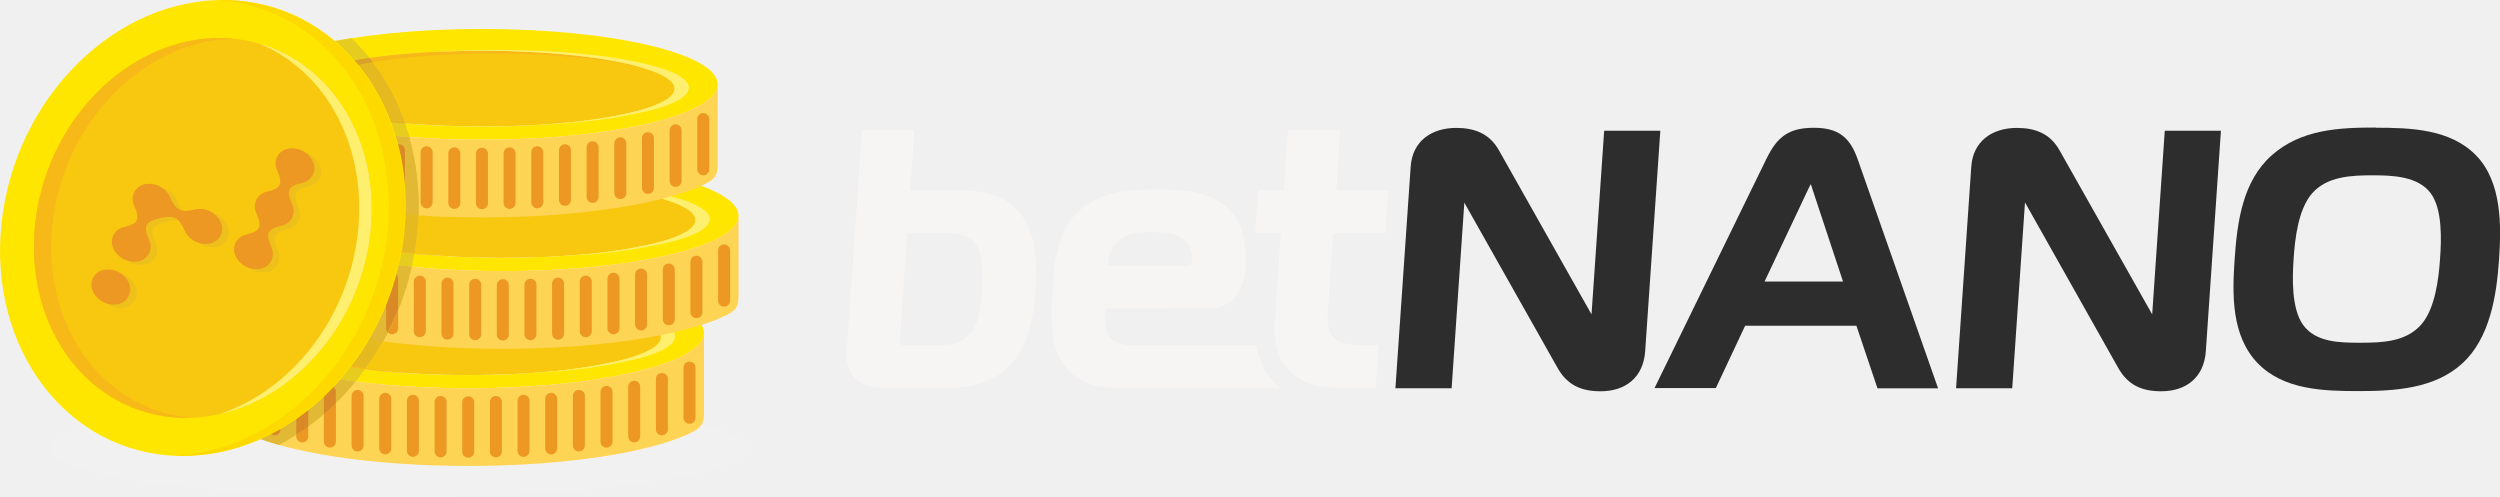
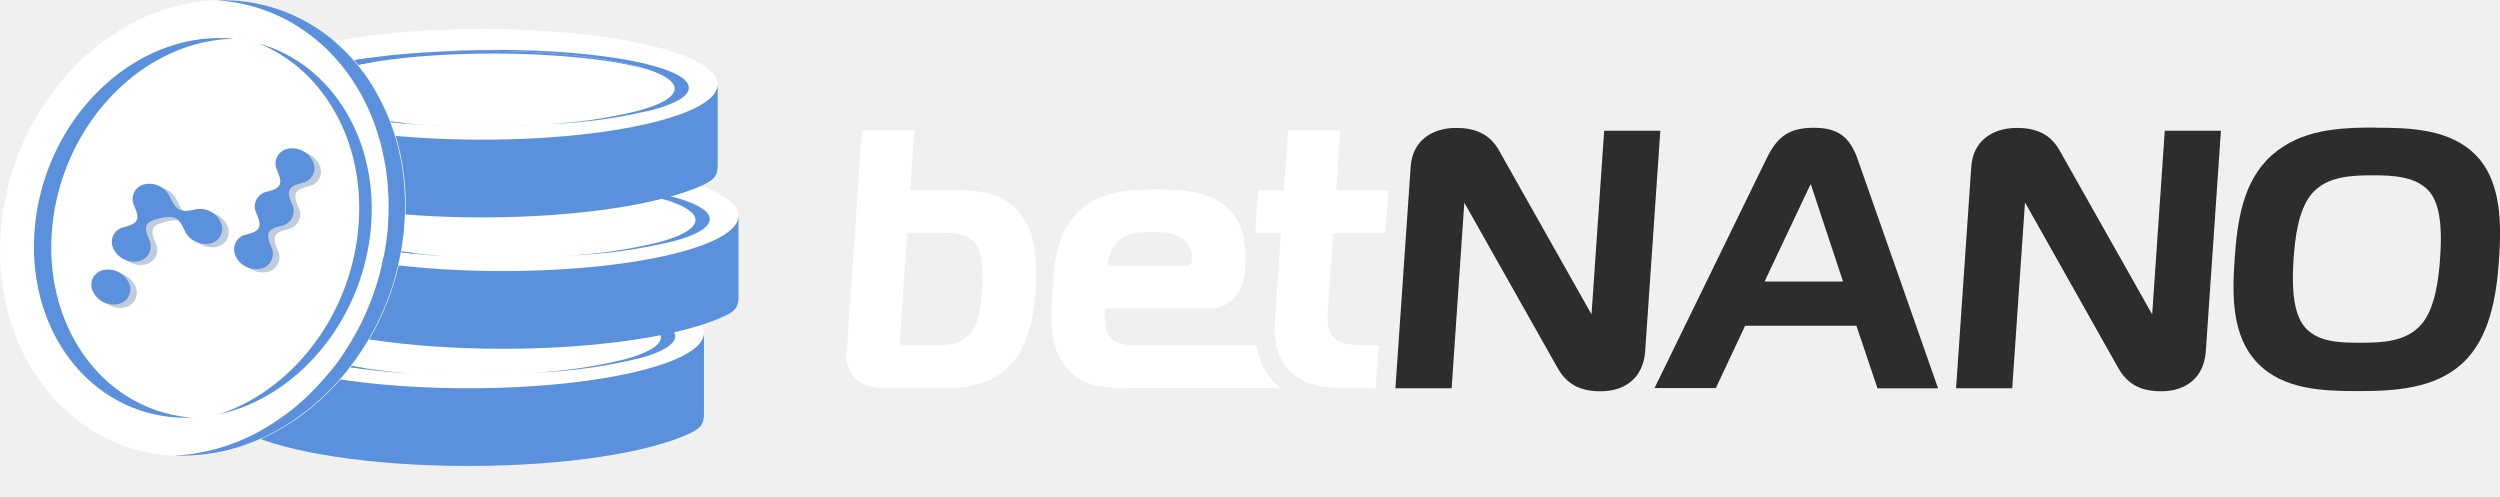
<svg xmlns="http://www.w3.org/2000/svg" viewBox="0 0 417.1 82.9">
  <defs>
    <style>.cls-1{fill:#f1f1f1;}.cls-1,.cls-10,.cls-11,.cls-12,.cls-14,.cls-15,.cls-16,.cls-17,.cls-2,.cls-3,.cls-4,
-             .cls-5,.cls-6,.cls-7,.cls-8,.cls-9{fill-rule:evenodd;}.cls-13,.cls-2{fill:#f8c811;}.cls-3{fill:#ffe600;}
-             .cls-4{fill:#fed455;}.cls-5{fill:#f7b917;}.cls-6{fill:#ec9822;}.cls-7{fill:#feef6e;}.cls-8{fill:#e5ba21;}
-             .cls-9{fill:#e6cc1e;}.cls-10{fill:#e1b934;}.cls-11{fill:#d98a27;}.cls-12{fill:#daa128;}
-             .cls-14{fill:#eec01b;}.cls-15{fill:#fdd900;}.cls-16{fill:#2d2d2d;}.cls-17{fill:#f7f4f4;}</style>
+             .cls-5,.cls-6,.cls-7,.cls-8,.cls-9{fill-rule:evenodd;}.cls-13,.cls-2{fill:#fff;}.cls-3{fill:#fff;}
+             .cls-4{fill:#5a90dc;}.cls-5{fill:#5a90dc;}.cls-6{fill:#5a90dc;}.cls-7{fill:#5a90dc;}.cls-8{fill:#d5dae2;}
+             .cls-9{fill:#d5dae2;}.cls-10{fill:#d5dae2;}.cls-11{fill:#d5dae2;}.cls-12{fill:#5a90dc;}
+             .cls-14{fill:#c0cbdb;}.cls-15{fill:#5a90dc;}.cls-16{fill:#2d2d2d;}.cls-17{fill:#fff;}</style>
  </defs>
-   <path class="cls-1" transform="translate(-104.28 -197.52)" d="m170.91 264.27c-32 0-57.93 3.61-57.93 8.07s25.94 8.07 57.93 8.07 57.93-3.61 57.93-8.07-25.93-8.07-57.93-8.07z" />
  <path class="cls-2" transform="translate(-104.28 -197.52)" d="m156.32 257.48c5.84 1.58 15.35 2.62 26.08 2.62s20.23-1 26.07-2.62c3.83-1 6.09-2.32 6.09-3.7 0-3.49-14.4-6.32-32.16-6.32s-32.16 2.83-32.16 6.32c0 1.38 2.26 2.66 6.08 3.7z" />
  <path class="cls-3" transform="translate(-104.28 -197.52)" d="m182.4 260.1c-10.73 0-20.24-1-26.08-2.62-3.82-1-6.08-2.32-6.08-3.7 0-3.49 14.4-6.32 32.16-6.32s32.16 2.83 32.16 6.32c0 1.38-2.26 2.66-6.09 3.7-5.84 1.58-15.34 2.62-26.07 2.62zm-31.24-1.43c7.19 2.21 18.51 3.63 31.24 3.63s24-1.42 31.24-3.63c5.08-1.55 8.09-3.5 8.09-5.61 0-5.1-17.61-9.24-39.33-9.24s-39.34 4.14-39.34 9.24c0 2.11 3.02 4.06 8.1 5.61z" />
  <path class="cls-4" transform="translate(-104.28 -197.52)" d="m182.4 262.3c-12.73 0-24.05-1.42-31.24-3.63-5.08-1.55-8.1-3.5-8.1-5.61v13c0 1.7 0 2.63 2.22 3.69 6.81 3.27 20.87 5.51 37.12 5.51s30.31-2.24 37.12-5.51c2.2-1.06 2.21-2 2.21-3.69v-13c0 2.11-3 4.06-8.09 5.61-7.19 2.21-18.51 3.63-31.24 3.63z" />
  <path class="cls-5" transform="translate(-104.28 -197.52)" d="m153 254.08c0-3.41 14-6.17 31.36-6.17 10.72 0 20.18 1.06 25.84 2.67-5.59-1.87-15.92-3.12-27.75-3.12-17.76 0-32.16 2.83-32.16 6.32 0 1.38 2.26 2.66 6.08 3.7a87.44 87.44 0 0 0 16.42 2.33 78.58 78.58 0 0 1 -13.86 -2.13c-3.78-1.01-5.93-2.26-5.93-3.6z" />
  <path class="cls-6" transform="translate(-104.28 -197.52)" d="M181.4,264.64a1,1,0,1,1,2,0v8.25a1,1,0,1,1-2,0v-8.25Zm38.92-5.79a1,1,0,1,0-2,0v8.38a1,1,0,1,0,2,0v-8.38Zm-4.61,1.89a1,1,0,1,0-2,0v8.41a1,1,0,1,0,2,0v-8.41Zm-4.62,1.31a1,1,0,1,0-2,0v8.28a1,1,0,1,0,2,0v-8.28Zm-4.62.85a1,1,0,1,0-2,0v8.3a1,1,0,1,0,2,0v-8.3Zm-4.61.67a1,1,0,1,0-2,0v8.27a1,1,0,1,0,2,0v-8.27Zm-4.62.49a1,1,0,1,0-2,0v8.27a1,1,0,1,0,2,0v-8.27Zm-4.61.33a1,1,0,1,0-2,0v8.35a1,1,0,1,0,2,0v-8.35Zm-4.62.19a1,1,0,1,0-2,0v8.25a1,1,0,1,0,2,0v-8.25Zm-43.54-5.73a1,1,0,1,1,2,0v8.38a1,1,0,1,1-2,0v-8.38Zm4.62,1.89a1,1,0,1,1,2,0v8.41a1,1,0,1,1-2,0v-8.41Zm4.62,1.31a1,1,0,1,1,2,0v8.28a1,1,0,1,1-2,0v-8.28Zm4.61.85a1,1,0,1,1,2,0v8.3a1,1,0,1,1-2,0v-8.3Zm4.62.67a1,1,0,1,1,2,0v8.27a1,1,0,1,1-2,0v-8.27Zm4.62.49a1,1,0,1,1,2,0v8.27a1,1,0,1,1-2,0v-8.27Zm4.61.33a1,1,0,1,1,2,0v8.35a1,1,0,1,1-2,0v-8.35Zm4.62.19a1,1,0,1,1,2,0v8.25a1,1,0,1,1-2,0Z" />
  <path class="cls-7" transform="translate(-104.28 -197.52)" d="m214.56 253.78c0 1.38-2.26 2.66-6.09 3.7a83.85 83.85 0 0 1 -14.94 2.23 88.73 88.73 0 0 0 17.32 -2.39c3.83-1 6.08-2.31 6.08-3.69 0-3.49-14.39-6.32-32.15-6.32-3.91 0-7.66 0.13-11.13 0.39 2.78-0.16 5.72-0.24 8.75-0.24 11.83 0 22.16 1.25 27.75 3.12 2.85 0.94 4.41 2.03 4.41 3.2z" />
  <path class="cls-2" transform="translate(-104.28 -197.52)" d="m162.09 237.93c5.84 1.58 15.35 2.61 26.08 2.61s20.23-1 26.07-2.61c3.83-1 6.08-2.32 6.08-3.7 0-3.49-14.39-6.32-32.15-6.32s-32.17 2.83-32.17 6.32c0 1.38 2.26 2.66 6.09 3.7z" />
  <path class="cls-3" transform="translate(-104.28 -197.52)" d="m188.17 240.54c-10.73 0-20.24-1-26.08-2.61-3.83-1-6.08-2.32-6.08-3.7 0-3.49 14.4-6.32 32.16-6.32s32.15 2.83 32.15 6.32c0 1.38-2.25 2.66-6.08 3.7-5.84 1.58-15.34 2.61-26.07 2.61zm-31.25-1.42c7.19 2.2 18.51 3.63 31.25 3.63s24.05-1.43 31.24-3.63c5.08-1.56 8.09-3.5 8.09-5.61 0-5.1-17.61-9.24-39.33-9.24s-39.34 4.14-39.34 9.24c0 2.11 3.02 4.05 8.09 5.61z" />
  <path class="cls-4" transform="translate(-104.28 -197.52)" d="m188.17 242.75c-12.74 0-24.06-1.43-31.25-3.63-5.07-1.56-8.09-3.5-8.09-5.61v13c0 1.7 0 2.63 2.21 3.68 6.82 3.27 20.88 5.52 37.13 5.52s30.3-2.25 37.12-5.52c2.2-1 2.21-2 2.21-3.68v-13c0 2.11-3 4.05-8.09 5.61-7.19 2.2-18.51 3.63-31.24 3.63z" />
  <path class="cls-5" transform="translate(-104.28 -197.52)" d="m158.72 234.53c0-3.41 14-6.17 31.36-6.17 10.72 0 20.18 1.06 25.84 2.67-5.59-1.87-15.93-3.12-27.75-3.12-17.76 0-32.16 2.83-32.16 6.32 0 1.38 2.25 2.66 6.08 3.7a87.55 87.55 0 0 0 16.42 2.32 77.79 77.79 0 0 1 -13.85 -2.12c-3.74-1.01-5.94-2.26-5.94-3.6z" />
  <path class="cls-6" transform="translate(-104.28 -197.52)" d="M187.17,245.09a1,1,0,1,1,2,0v8.25a1,1,0,1,1-2,0v-8.25Zm38.92-5.79a1,1,0,1,0-2,0v8.38a1,1,0,1,0,2,0V239.3Zm-4.62,1.89a1,1,0,1,0-2,0v8.41a1,1,0,1,0,2,0v-8.41Zm-4.61,1.31a1,1,0,1,0-2,0v8.28a1,1,0,1,0,2,0V242.5Zm-4.62.84a1,1,0,1,0-2,0v8.31a1,1,0,1,0,2,0v-8.31Zm-4.61.68a1,1,0,1,0-2,0v8.27a1,1,0,1,0,2,0V244Zm-4.62.49a1,1,0,1,0-2,0v8.27a1,1,0,1,0,2,0v-8.27Zm-4.62.33a1,1,0,1,0-2,0v8.35a1,1,0,1,0,2,0v-8.35Zm-4.61.19a1,1,0,1,0-2,0v8.25a1,1,0,1,0,2,0V245Zm-43.54-5.73a1,1,0,1,1,2,0v8.38a1,1,0,1,1-2,0V239.3Zm4.62,1.89a1,1,0,1,1,2,0v8.41a1,1,0,1,1-2,0v-8.41Zm4.61,1.31a1,1,0,1,1,2,0v8.28a1,1,0,1,1-2,0V242.5Zm4.62.84a1,1,0,1,1,2,0v8.31a1,1,0,1,1-2,0v-8.31Zm4.62.68a1,1,0,1,1,2,0v8.27a1,1,0,1,1-2,0V244Zm4.61.49a1,1,0,1,1,2,0v8.27a1,1,0,1,1-2,0v-8.27Zm4.62.33a1,1,0,1,1,2,0v8.35a1,1,0,1,1-2,0v-8.35Zm4.62.19a1,1,0,1,1,2,0v8.25a1,1,0,1,1-2,0Z" />
  <path class="cls-7" transform="translate(-104.28 -197.52)" d="m220.32 234.23c0 1.38-2.25 2.66-6.08 3.7a83.85 83.85 0 0 1 -14.94 2.23 89.51 89.51 0 0 0 17.32 -2.39c3.83-1 6.08-2.31 6.08-3.7 0-3.48-14.4-6.31-32.16-6.31-3.91 0-7.65 0.13-11.12 0.39 2.78-0.16 5.71-0.24 8.75-0.24 11.82 0 22.16 1.25 27.75 3.12 2.8 0.97 4.4 2.03 4.4 3.2z" />
  <path class="cls-2" transform="translate(-104.28 -197.52)" d="m158.61 216c5.84 1.59 15.34 2.62 26.07 2.62s20.24-1 26.08-2.62c3.82-1 6.08-2.32 6.08-3.7 0-3.49-14.4-6.32-32.16-6.32s-32.15 2.83-32.15 6.32c0 1.39 2.25 2.7 6.08 3.7z" />
  <path class="cls-3" transform="translate(-104.28 -197.52)" d="m184.68 218.63c-10.73 0-20.23-1-26.07-2.62-3.83-1-6.08-2.32-6.08-3.7 0-3.49 14.39-6.32 32.15-6.32s32.16 2.83 32.16 6.32c0 1.38-2.26 2.66-6.08 3.7-5.84 1.59-15.35 2.62-26.08 2.62zm-31.24-1.42c7.19 2.2 18.51 3.62 31.24 3.62s24-1.42 31.24-3.62c5.08-1.56 8.1-3.51 8.1-5.62 0-5.1-17.61-9.24-39.34-9.24s-39.33 4.14-39.33 9.24c0 2.11 3.01 4.06 8.09 5.62z" />
  <path class="cls-4" transform="translate(-104.28 -197.52)" d="m184.68 220.83c-12.73 0-24.05-1.42-31.24-3.62-5.08-1.56-8.09-3.51-8.09-5.62v13c0 1.69 0 2.62 2.21 3.68 6.81 3.27 20.88 5.52 37.12 5.52s30.31-2.25 37.12-5.52c2.21-1.06 2.22-2 2.22-3.68v-13c0 2.11-3 4.06-8.1 5.62-7.19 2.2-18.5 3.62-31.24 3.62z" />
  <path class="cls-5" transform="translate(-104.28 -197.52)" d="m155.23 212.61c0-3.4 14-6.16 31.36-6.16 10.72 0 20.18 1.06 25.84 2.67-5.58-1.87-15.92-3.13-27.75-3.13-17.76 0-32.15 2.83-32.15 6.32 0 1.38 2.25 2.66 6.08 3.7a86.49 86.49 0 0 0 16.39 2.33 79.64 79.64 0 0 1 -13.86 -2.12c-3.71-1.02-5.91-2.22-5.91-3.61z" />
  <path class="cls-6" transform="translate(-104.28 -197.52)" d="M183.69,223.17a1,1,0,1,1,2,0v8.25a1,1,0,1,1-2,0v-8.25Zm38.92-5.78a1,1,0,1,0-2,0v8.38a1,1,0,1,0,2,0v-8.38ZM218,219.27a1,1,0,1,0-2,0v8.42a1,1,0,1,0,2,0v-8.42Zm-4.62,1.31a1,1,0,1,0-2,0v8.29a1,1,0,1,0,2,0v-8.29Zm-4.61.85a1,1,0,1,0-2,0v8.3a1,1,0,1,0,2,0v-8.3Zm-4.62.67a1,1,0,1,0-2,0v8.27a1,1,0,1,0,2,0V222.1Zm-4.61.49a1,1,0,1,0-2,0v8.27a1,1,0,1,0,2,0v-8.27Zm-4.62.33a1,1,0,1,0-2,0v8.36a1,1,0,1,0,2,0v-8.36Zm-4.62.19a1,1,0,1,0-2,0v8.26a1,1,0,1,0,2,0v-8.26Zm-43.53-5.72a1,1,0,1,1,2,0v8.38a1,1,0,1,1-2,0v-8.38Zm4.61,1.88a1,1,0,1,1,2,0v8.42a1,1,0,1,1-2,0v-8.42Zm4.62,1.31a1,1,0,1,1,2,0v8.29a1,1,0,1,1-2,0v-8.29Zm4.62.85a1,1,0,1,1,2,0v8.3a1,1,0,1,1-2,0v-8.3Zm4.61.67a1,1,0,1,1,2,0v8.27a1,1,0,1,1-2,0V222.1Zm4.62.49a1,1,0,1,1,2,0v8.27a1,1,0,1,1-2,0v-8.27Zm4.61.33a1,1,0,1,1,2,0v8.36a1,1,0,1,1-2,0v-8.36Zm4.62.19a1,1,0,1,1,2,0v8.26a1,1,0,1,1-2,0Z" />
  <path class="cls-7" transform="translate(-104.28 -197.52)" d="m216.84 212.31c0 1.38-2.26 2.66-6.08 3.7a82.93 82.93 0 0 1 -14.95 2.23 88.84 88.84 0 0 0 17.32 -2.38c3.82-1 6.08-2.32 6.08-3.7 0-3.49-14.4-6.32-32.16-6.32-3.91 0-7.66 0.14-11.13 0.39 2.79-0.15 5.72-0.24 8.75-0.24 11.83 0 22.17 1.26 27.75 3.13 2.81 0.93 4.42 2.03 4.42 3.19z" />
-   <path class="cls-8" transform="translate(-104.28 -197.52)" d="m156.32 257.48a66.2 66.2 0 0 0 8.86 1.63 47.47 47.47 0 0 0 6 -11.26c-12.24 0.9-21 3.21-21 5.93 0.06 1.38 2.32 2.66 6.14 3.7z" />
-   <path class="cls-9" transform="translate(-104.28 -197.52)" d="m165.18 259.11a66.2 66.2 0 0 1 -8.86 -1.63c-3.82-1-6.08-2.32-6.08-3.7 0-2.72 8.72-5 21-5.93 0.45-1.22 0.86-2.47 1.21-3.73-16.89 1-29.35 4.65-29.35 8.94 0 2.11 3 4.06 8.1 5.61a76.11 76.11 0 0 0 12.44 2.5c0.51-0.67 1.04-1.35 1.54-2.06z" />
-   <path class="cls-10" transform="translate(-104.28 -197.52)" d="M163.6,261.17a76.11,76.11,0,0,1-12.44-2.5c-5.08-1.55-8.1-3.5-8.1-5.61v13c0,1.7,0,2.63,2.22,3.69a36.14,36.14,0,0,0,5.54,2A41.05,41.05,0,0,0,163.6,261.17Z" />
  <path class="cls-5" transform="translate(-104.28 -197.52)" d="M153,254.08c0-2.47,7.36-4.59,18-5.58.08-.21.17-.43.25-.65-12.24.9-21,3.21-21,5.93,0,1.38,2.26,2.66,6.08,3.7a67.68,67.68,0,0,0,8.86,1.64l.1-.14a57.8,57.8,0,0,1-6.4-1.3C155.15,256.67,153,255.42,153,254.08Z" />
-   <path class="cls-11" transform="translate(-104.28 -197.52)" d="M153.71,270.06c.67-.44,1.34-.89,2-1.36v-6.65a1,1,0,1,0-2,0v8Zm4.61-3.44c.68-.59,1.35-1.2,2-1.83V262.9a1,1,0,1,0-2,0v3.72Zm-13.85-7.77a1,1,0,1,1,2,0v8.38a1,1,0,1,1-2,0v-8.38Zm4.62,1.89a1,1,0,1,1,2,0v8.41a1,1,0,1,1-2,0Z" />
-   <path class="cls-8" transform="translate(-104.28 -197.52)" d="m162.09 237.93a73.34 73.34 0 0 0 11.31 1.91c0.19-1.06 0.35-2.13 0.46-3.2a44.63 44.63 0 0 0 0.14 -8.09c-10.66 1-18 3.19-18 5.68 0 1.38 2.26 2.66 6.09 3.7z" />
-   <path class="cls-9" transform="translate(-104.28 -197.52)" d="m173.4 239.84a73.34 73.34 0 0 1 -11.31 -1.91c-3.83-1-6.08-2.32-6.08-3.7 0-2.49 7.33-4.65 18-5.68-0.09-1.21-0.24-2.42-0.43-3.62-14.5 1.36-24.74 4.69-24.74 8.58 0 2.11 3 4.05 8.09 5.61a85.63 85.63 0 0 0 16.07 2.88q0.21-1.06 0.4-2.16z" />
-   <path class="cls-10" transform="translate(-104.28 -197.52)" d="M173,242a85.63,85.63,0,0,1-16-2.91c-5.07-1.56-8.09-3.5-8.09-5.61v13c0,1.7,0,2.63,2.22,3.68,3.77,1.81,9.76,3.31,17.11,4.29A48.12,48.12,0,0,0,173,242Z" />
  <path class="cls-5" transform="translate(-104.28 -197.52)" d="m158.72 234.53c0-2.26 6.14-4.23 15.32-5.3v-0.68c-10.66 1-18 3.19-18 5.68 0 1.38 2.25 2.66 6.08 3.7a73.34 73.34 0 0 0 11.31 1.91v-0.09a64.16 64.16 0 0 1 -8.77 -1.62c-3.74-1.01-5.94-2.26-5.94-3.6z" />
-   <path class="cls-11" transform="translate(-104.28 -197.52)" d="M168.94,253c.64-1.25,1.23-2.54,1.76-3.84V244a1,1,0,1,0-2,0v8.27a1.1,1.1,0,0,0,.23.69Zm-18.7-13.68a1,1,0,1,1,2,0v8.38a1,1,0,1,1-2,0V239.3Zm4.62,1.89a1,1,0,1,1,2,0v8.41a1,1,0,1,1-2,0v-8.41Zm4.61,1.31a1,1,0,1,1,2,0v8.28a1,1,0,1,1-2,0V242.5Zm4.62.84a1,1,0,1,1,2,0v8.31a1,1,0,1,1-2,0Z" />
-   <path class="cls-8" transform="translate(-104.28 -197.52)" d="m158.61 216a79.24 79.24 0 0 0 13.27 2.1 36.33 36.33 0 0 0 -6 -10.93c-8.11 1.15-13.4 3-13.4 5.13 0.04 1.39 2.3 2.7 6.13 3.7z" />
-   <path class="cls-9" transform="translate(-104.28 -197.52)" d="m171.88 218.11a79.24 79.24 0 0 1 -13.27 -2.1c-3.83-1-6.09-2.32-6.09-3.7 0-2.11 5.29-4 13.4-5.13a33.44 33.44 0 0 0 -3 -3.28c-10.58 1.66-17.54 4.48-17.54 7.69 0 2.11 3 4.06 8.09 5.62a93 93 0 0 0 19.14 3.18c-0.24-0.77-0.48-1.53-0.73-2.28z" />
-   <path class="cls-10" transform="translate(-104.28 -197.52)" d="M172.58,220.39a93,93,0,0,1-19.14-3.18c-5.08-1.56-8.09-3.51-8.09-5.62v13c0,1.69,0,2.62,2.21,3.68,5.28,2.53,14.91,4.45,26.53,5.19A43,43,0,0,0,172.58,220.39Z" />
  <path class="cls-12" transform="translate(-104.28 -197.52)" d="m155.23 212.61c0-1.9 4.37-3.59 11.24-4.72l-0.55-0.71c-8.11 1.15-13.4 3-13.4 5.13 0 1.38 2.26 2.66 6.09 3.7a79.24 79.24 0 0 0 13.27 2.1v-0.06a69.85 69.85 0 0 1 -10.7 -1.83c-3.75-1.02-5.95-2.22-5.95-3.61z" />
-   <path class="cls-11" transform="translate(-104.28 -197.52)" d="M146.76,217.39a1,1,0,1,1,2,0v8.38a1,1,0,1,1-2,0v-8.38Zm4.61,1.88a1,1,0,1,1,2,0v8.42a1,1,0,1,1-2,0v-8.42Zm4.62,1.31a1,1,0,1,1,2,0v8.29a1,1,0,1,1-2,0v-8.29Zm4.62.85a1,1,0,1,1,2,0v8.3a1,1,0,1,1-2,0v-8.3Zm4.61.67a1,1,0,1,1,2,0v8.27a1,1,0,1,1-2,0V222.1Zm4.62.49a1,1,0,1,1,2,0v8.27a1,1,0,1,1-2,0Z" />
  <path class="cls-3" transform="translate(-104.28 -197.52)" d="m104.54 234.71c-2.27 21 10.93 38.41 29.49 38.88s35.42-16.18 37.69-37.19-10.94-38.4-29.49-38.87-35.43 16.18-37.69 37.18z" />
  <ellipse class="cls-13" transform="translate(-234.84 86.8) rotate(-69.9)" cx="138.13" cy="235.56" rx="32.19" ry="27.6" />
  <path class="cls-5" transform="translate(-104.28 -197.52)" d="M134.52,205.69c-11.15,4.19-20,15.61-21.48,29.24-1.8,16.65,8.1,30.58,22.39,32.19l1.06.1-1.14,0h-.64c-15.45-.39-26.45-14.88-24.56-32.38,1.55-14.39,11.34-26.33,23.37-29.89a25.77,25.77,0,0,1,8-1.08c.6,0,1.19.05,1.77.11A26.34,26.34,0,0,0,134.52,205.69Z" />
  <path class="cls-7" transform="translate(-104.28 -197.52)" d="m164 236.21c1.56-14.45-5.45-26.91-16.5-31.43 12.21 3.44 20.23 16.34 18.59 31.48s-12.38 27.57-25.27 30.38c11.99-3.94 21.63-15.98 23.18-30.43z" />
  <path class="cls-14" transform="translate(-104.28 -197.52)" d="M124.29,239.55a3.8,3.8,0,0,0,4.23,2.1,2.5,2.5,0,0,0,1.73-3.57c-1-2.3-.68-3,1.74-3.58s3.21-.2,4.23,2.1a3.82,3.82,0,0,0,4.23,2.1,2.51,2.51,0,0,0,1.73-3.58A3.8,3.8,0,0,0,138,233c-2.42.6-3.22.2-4.23-2.1a3.79,3.79,0,0,0-4.23-2.1,2.51,2.51,0,0,0-1.73,3.58c1,2.3.68,3-1.74,3.58a2.51,2.51,0,0,0-1.73,3.57Zm2.55,5.67a3.8,3.8,0,0,0-4.23-2.09,2.5,2.5,0,0,0-1.73,3.57,3.79,3.79,0,0,0,4.23,2.1,2.51,2.51,0,0,0,1.73-3.58Zm17.84-4.43a3.78,3.78,0,0,0,4.22,2.1,2.5,2.5,0,0,0,1.74-3.57c-1-2.3-.69-3,1.73-3.58a2.51,2.51,0,0,0,1.73-3.58c-1-2.3-.68-3,1.73-3.57a2.51,2.51,0,0,0,1.74-3.58,3.8,3.8,0,0,0-4.23-2.1,2.51,2.51,0,0,0-1.74,3.58c1,2.3.69,3-1.73,3.57a2.51,2.51,0,0,0-1.73,3.58c1,2.3.68,3-1.73,3.58A2.5,2.5,0,0,0,144.68,240.79Z" />
  <path class="cls-6" transform="translate(-104.28 -197.52)" d="M123.2,239a3.8,3.8,0,0,0,4.23,2.09,2.5,2.5,0,0,0,1.73-3.57c-1-2.3-.68-3,1.73-3.58s3.22-.2,4.23,2.1a3.8,3.8,0,0,0,4.23,2.1,2.51,2.51,0,0,0,1.74-3.58,3.8,3.8,0,0,0-4.23-2.1c-2.42.6-3.22.2-4.23-2.1a3.82,3.82,0,0,0-4.23-2.1,2.51,2.51,0,0,0-1.73,3.58c1,2.3.68,3-1.74,3.58A2.51,2.51,0,0,0,123.2,239Zm2.55,5.67a3.8,3.8,0,0,0-4.23-2.1,2.51,2.51,0,0,0-1.74,3.57,3.8,3.8,0,0,0,4.23,2.1,2.5,2.5,0,0,0,1.74-3.57Zm17.83-4.43a3.82,3.82,0,0,0,4.23,2.1,2.52,2.52,0,0,0,1.74-3.58c-1-2.3-.69-3,1.73-3.58a2.51,2.51,0,0,0,1.73-3.58c-1-2.3-.69-3,1.73-3.57a2.51,2.51,0,0,0,1.73-3.58,3.79,3.79,0,0,0-4.23-2.1,2.51,2.51,0,0,0-1.73,3.58c1,2.3.69,3-1.73,3.58a2.5,2.5,0,0,0-1.73,3.57c1,2.3.68,3-1.73,3.58A2.51,2.51,0,0,0,143.58,240.2Z" />
  <path class="cls-15" transform="translate(-104.28 -197.52)" d="M168.72,237.93c.07-.51.14-1,.19-1.53l.09-.87v-.05c0-.06,0-.13,0-.19a43.23,43.23,0,0,0,0-6.43c-.07-1-.17-1.92-.3-2.86-.05-.3-.09-.59-.14-.88s-.09-.53-.14-.79c-.18-1-.41-2-.67-3s-.59-2-.94-3a35.2,35.2,0,0,0-1.66-3.87c-.48-1-1-1.89-1.56-2.78a.05.05,0,0,1,0,0l-.29-.45a31.86,31.86,0,0,0-4.69-5.68c-.42-.39-.84-.78-1.28-1.15a29.34,29.34,0,0,0-4.36-3.08,28.47,28.47,0,0,0-13-3.76c.72,0,1.44,0,2.17,0a28.49,28.49,0,0,1,12.49,3.18,29.31,29.31,0,0,1,4.58,2.95c.4.32.79.64,1.17,1a31.84,31.84,0,0,1,6.17,7.35l.15.25,0,.05c.51.85,1,1.73,1.43,2.63a37.26,37.26,0,0,1,2.28,6c.3,1.07.55,2.16.76,3.28l.09.49c0,.26.09.52.13.79.12.75.21,1.5.28,2.27.05.45.08.9.11,1.35a42,42,0,0,1-.11,6.62.49.49,0,0,1,0,.12v0c0,.16,0,.33-.05.49-.07.63-.15,1.26-.24,1.88-.13.85-.28,1.69-.46,2.52-.09.45-.19.9-.3,1.34-.21.87-.45,1.73-.71,2.58-.07.23-.14.47-.22.7a44.34,44.34,0,0,1-1.7,4.42c-.27.6-.55,1.19-.84,1.78a45.77,45.77,0,0,1-2.86,4.9l-.06.08,0,0c-.51.76-1.05,1.5-1.61,2.22-.37.49-.76,1-1.16,1.44l-.5.57a39.06,39.06,0,0,1-3.11,3.19c-.73.67-1.49,1.32-2.26,1.93-1,.75-1.94,1.46-2.95,2.12q-.93.6-1.89,1.14c-.66.37-1.33.72-2,1.05a32,32,0,0,1-14.8,3.3l-.64,0A32.7,32.7,0,0,0,147,269.79a38.42,38.42,0,0,0,3.63-2.19c.76-.52,1.51-1.07,2.24-1.64a39.19,39.19,0,0,0,3-2.63c.79-.77,1.56-1.58,2.3-2.42s1.34-1.57,2-2.4,1.07-1.46,1.57-2.22l0,0c0-.05.07-.1.1-.16a43.48,43.48,0,0,0,2.77-4.85,46.6,46.6,0,0,0,2.25-5.5l.24-.76c.41-1.29.76-2.61,1-3.95C168.39,240,168.57,239,168.72,237.93Z" />
  <path class="cls-16" transform="translate(-104.28 -197.52)" d="M486.94,240.83c-.21,3.12-.35,8.16,1.57,10.87,2.13,3,6.29,3,9.6,3,3.62,0,7.63-.13,10.18-3.09,2.27-2.64,2.87-7.62,3.09-10.93.22-3.09.42-8.24-1.55-10.91-2.13-2.87-6.44-3-9.67-3-3.55,0-7.61.15-10.12,3-2.34,2.69-2.87,7.6-3.1,11Zm13.7-22c5.76,0,12.45.19,16.76,4.63s4.21,11.72,3.82,17.4c-.41,5.95-1.51,13.08-6.15,17.31s-11.3,4.6-17.32,4.6c-5.77,0-12.46-.19-16.77-4.63-4.45-4.59-4.28-11.5-3.87-17.41.42-6.15,1.32-13,6.21-17.32S494.51,218.8,500.64,218.8Z" />
  <path class="cls-16" transform="translate(-104.28 -197.52)" d="M398.68,244.49h13.09l-5.15-15.55c0-.13-.14-.43-.24-.7a8.33,8.33,0,0,0-.4.81l-7.3,15.44ZM414,251.86H395.44l-4.89,10.41H380.32L399,224c1.8-3.69,3.74-5.16,7.9-5.16,4,0,6,1.49,7.32,5.26l13.41,38.21H417.52Z" />
  <path class="cls-17" transform="translate(-104.28 -197.52)" d="M289.11,241.84h13.28c.65,0,.7-.39.74-1a4,4,0,0,0-1.37-3.39c-1.41-1.13-3.49-1.21-5.21-1.21-2.2,0-4.37.07-6,1.77a5.8,5.8,0,0,0-1.44,3.79Zm-.49,7.14a16.4,16.4,0,0,0,.14,3.2c.52,2.7,2.81,2.95,5.13,2.95h20a11.38,11.38,0,0,0,3.83,7l.13.12H291.47c-4.06,0-7.67-.67-10-4.37-2.11-3.31-1.86-8.12-1.6-11.91.35-5,.76-10.3,4.94-13.7,3.48-2.83,8.14-3.15,12.43-3.15,3.53,0,7.61.15,10.66,2.16,3.81,2.51,4.41,6.71,4.12,10.94a7.48,7.48,0,0,1-2.08,5.31,5.59,5.59,0,0,1-4.06,1.43Z" />
  <path class="cls-17" transform="translate(-104.28 -197.52)" d="M255.64,236.39l-1.18,17.14c0,.35-.14,1.09.09,1.38s.87.22,1.16.22h5c2.45,0,4.61-.42,6-2.72,1-1.65,1.27-4.38,1.39-6.24s.24-5.25-.49-6.94c-.89-2.23-3-2.84-5.2-2.84Zm.49-7.13h8.12c4.74,0,9,1.07,11.35,5.61,1.7,3.28,1.67,7.54,1.43,11.13s-.87,7.68-2.86,10.73c-2.73,4.2-7.11,5.54-11.88,5.54h-9.82c-2,0-4-.12-5.5-1.63a5.59,5.59,0,0,1-1.41-4.59l2.53-36.78h8.72Z" />
  <path class="cls-16" transform="translate(-104.28 -197.52)" d="m442.13 231.3l-2.13 31h-9.37l2.54-37c0.3-4.26 3.52-6.44 7.6-6.44 3.07 0 5.55 0.95 7.1 3.7l15.48 27.41 2.1-30.64h9.37l-2.52 36.79c-0.3 4.33-3.23 6.68-7.44 6.68-3.2 0-5.56-1-7.2-3.94l-15.46-27.44s-0.04-0.08-0.07-0.12z" />
  <path class="cls-16" transform="translate(-104.28 -197.52)" d="M348.59,231.3l-2.12,31h-9.38l2.55-37c.29-4.26,3.51-6.44,7.59-6.44,3.07,0,5.55.95,7.11,3.7l15.47,27.41,2.11-30.64h9.37l-2.53,36.79c-.3,4.33-3.23,6.68-7.43,6.68-3.2,0-5.57-1-7.21-3.94l-15.45-27.38Z" />
  <path class="cls-17" transform="translate(-104.28 -197.52)" d="M318,236.39h-4.29l.49-7.13h4.29l.68-10h8.73l-.69,10h8.7l-.48,7.13H326.7l-.8,11.67c-.12,1.83-.49,4.58,1.05,5.95,1.12,1,3.24,1.12,4.65,1.12h2.69l-.49,7.14h-5.15c-3.23,0-6.27-.33-8.79-2.52s-3.12-5.32-2.89-8.64Z" />
</svg>
